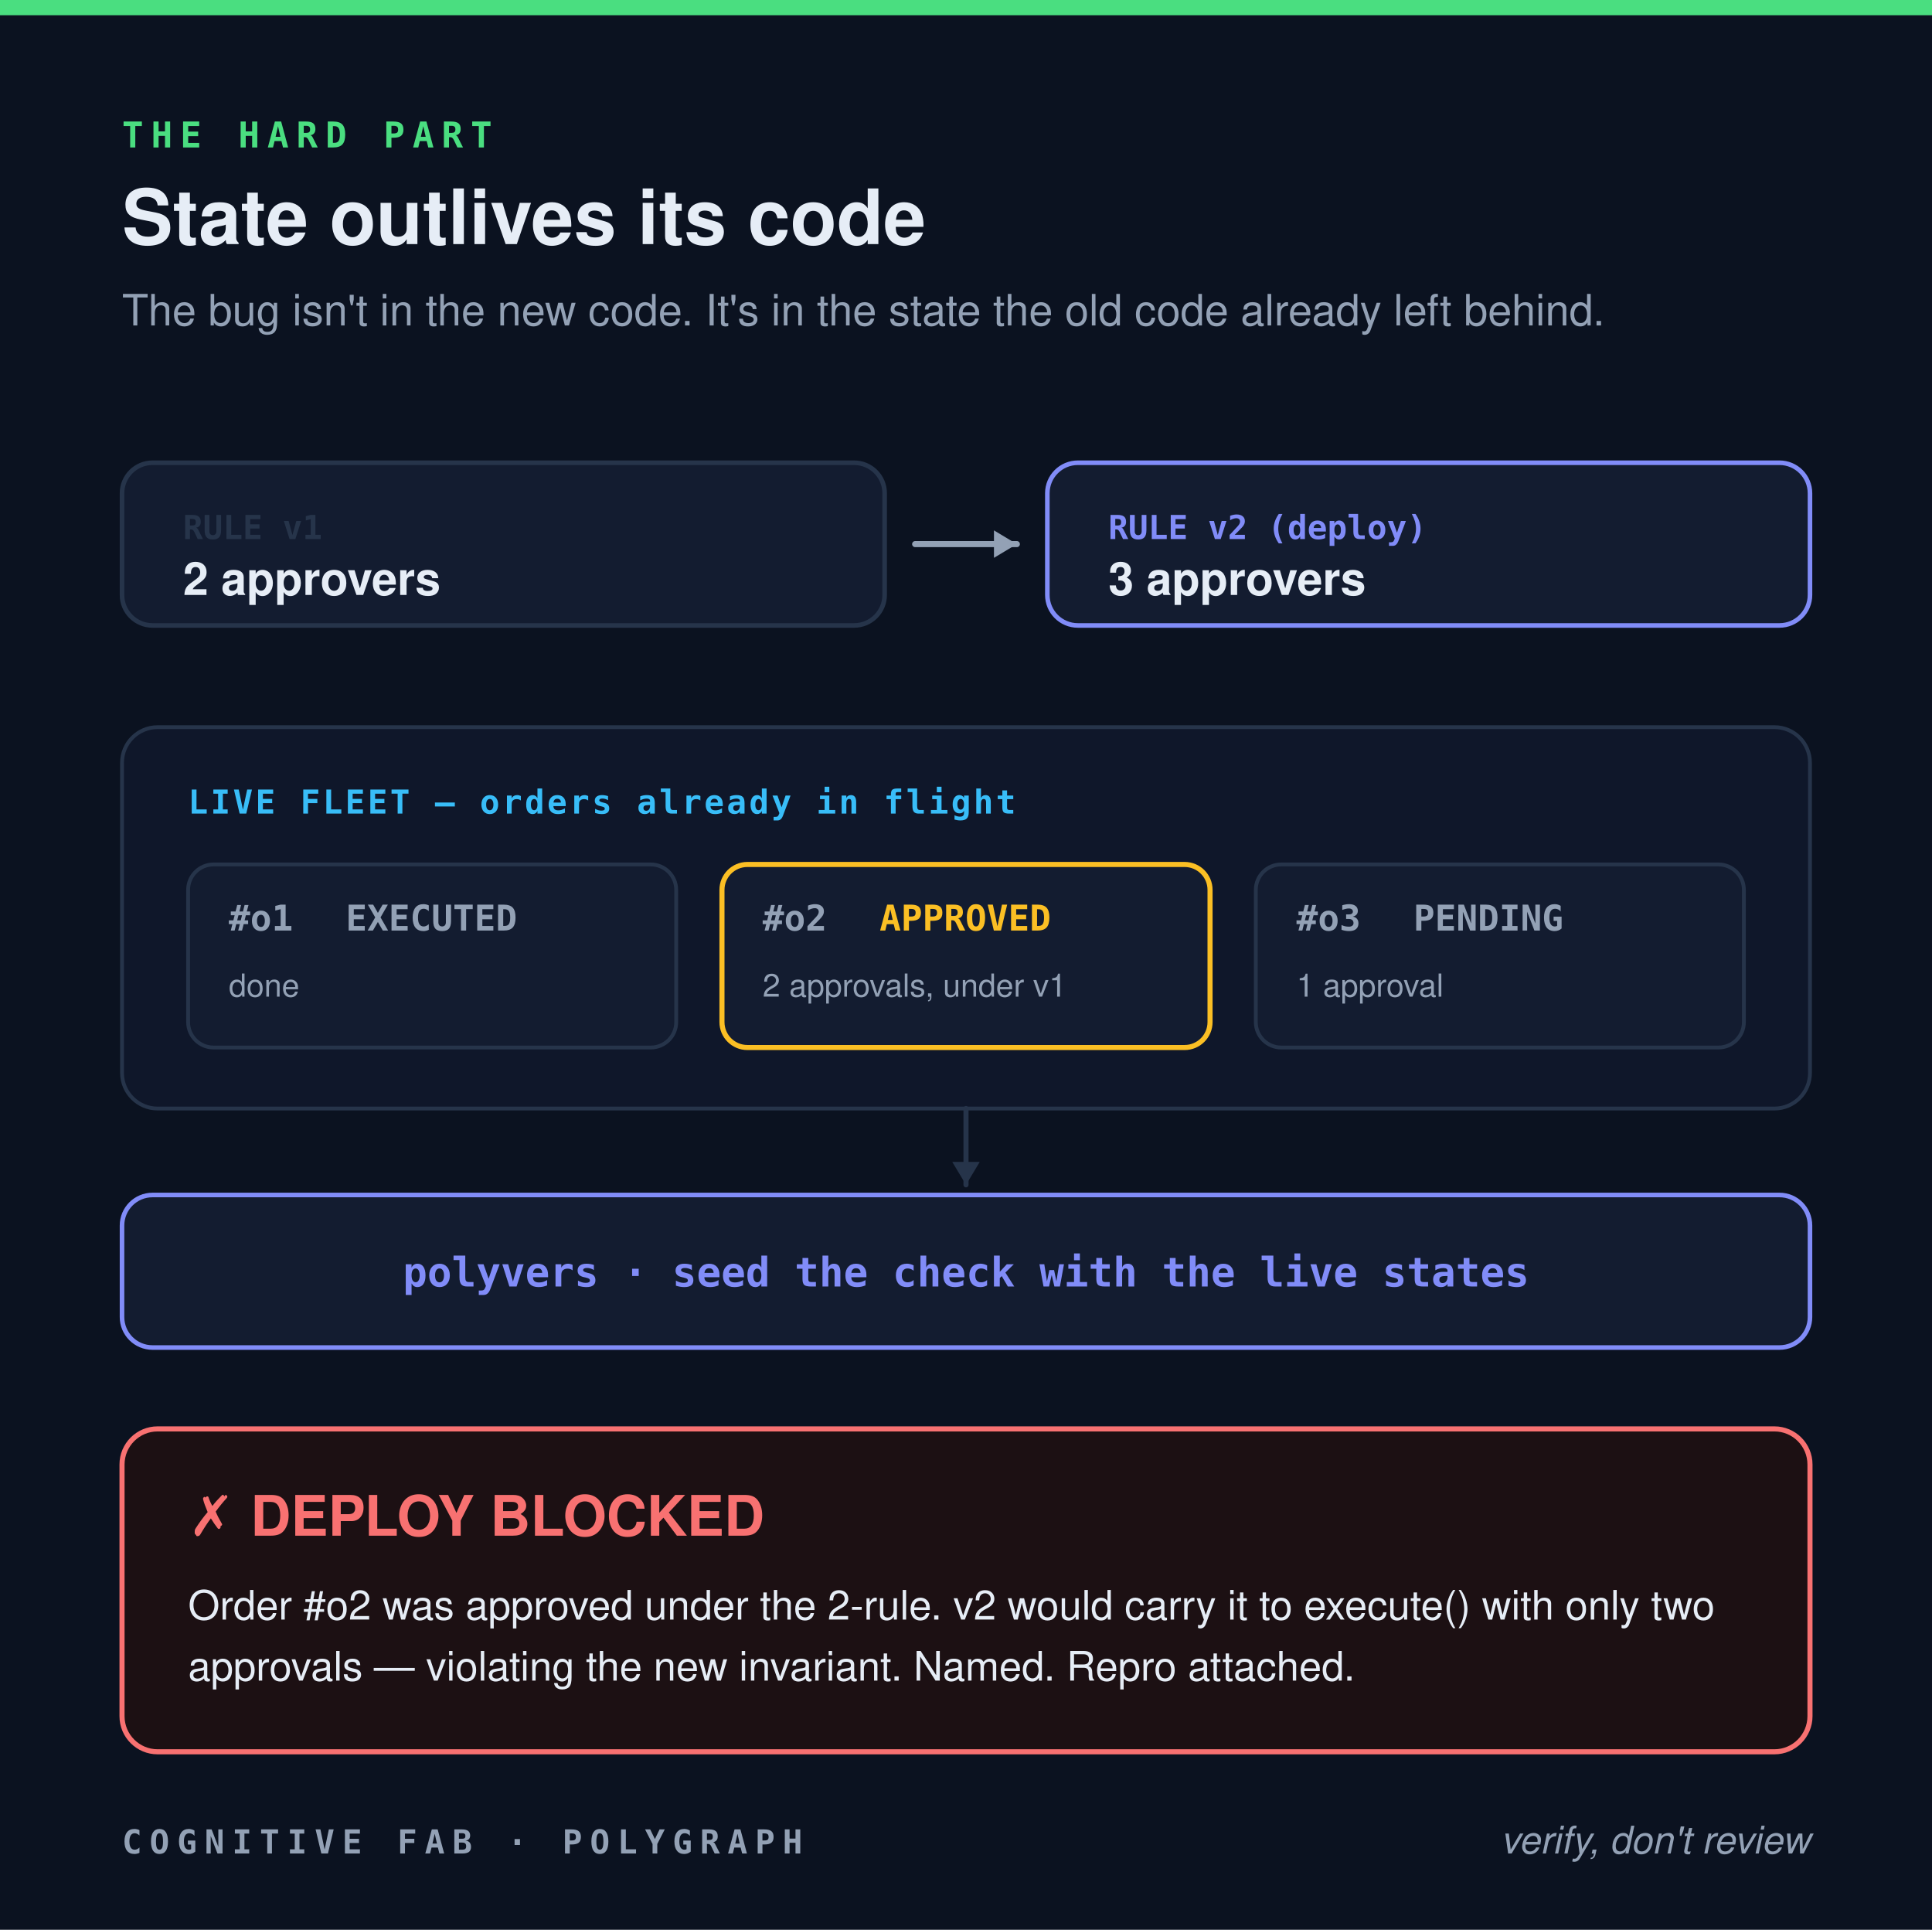
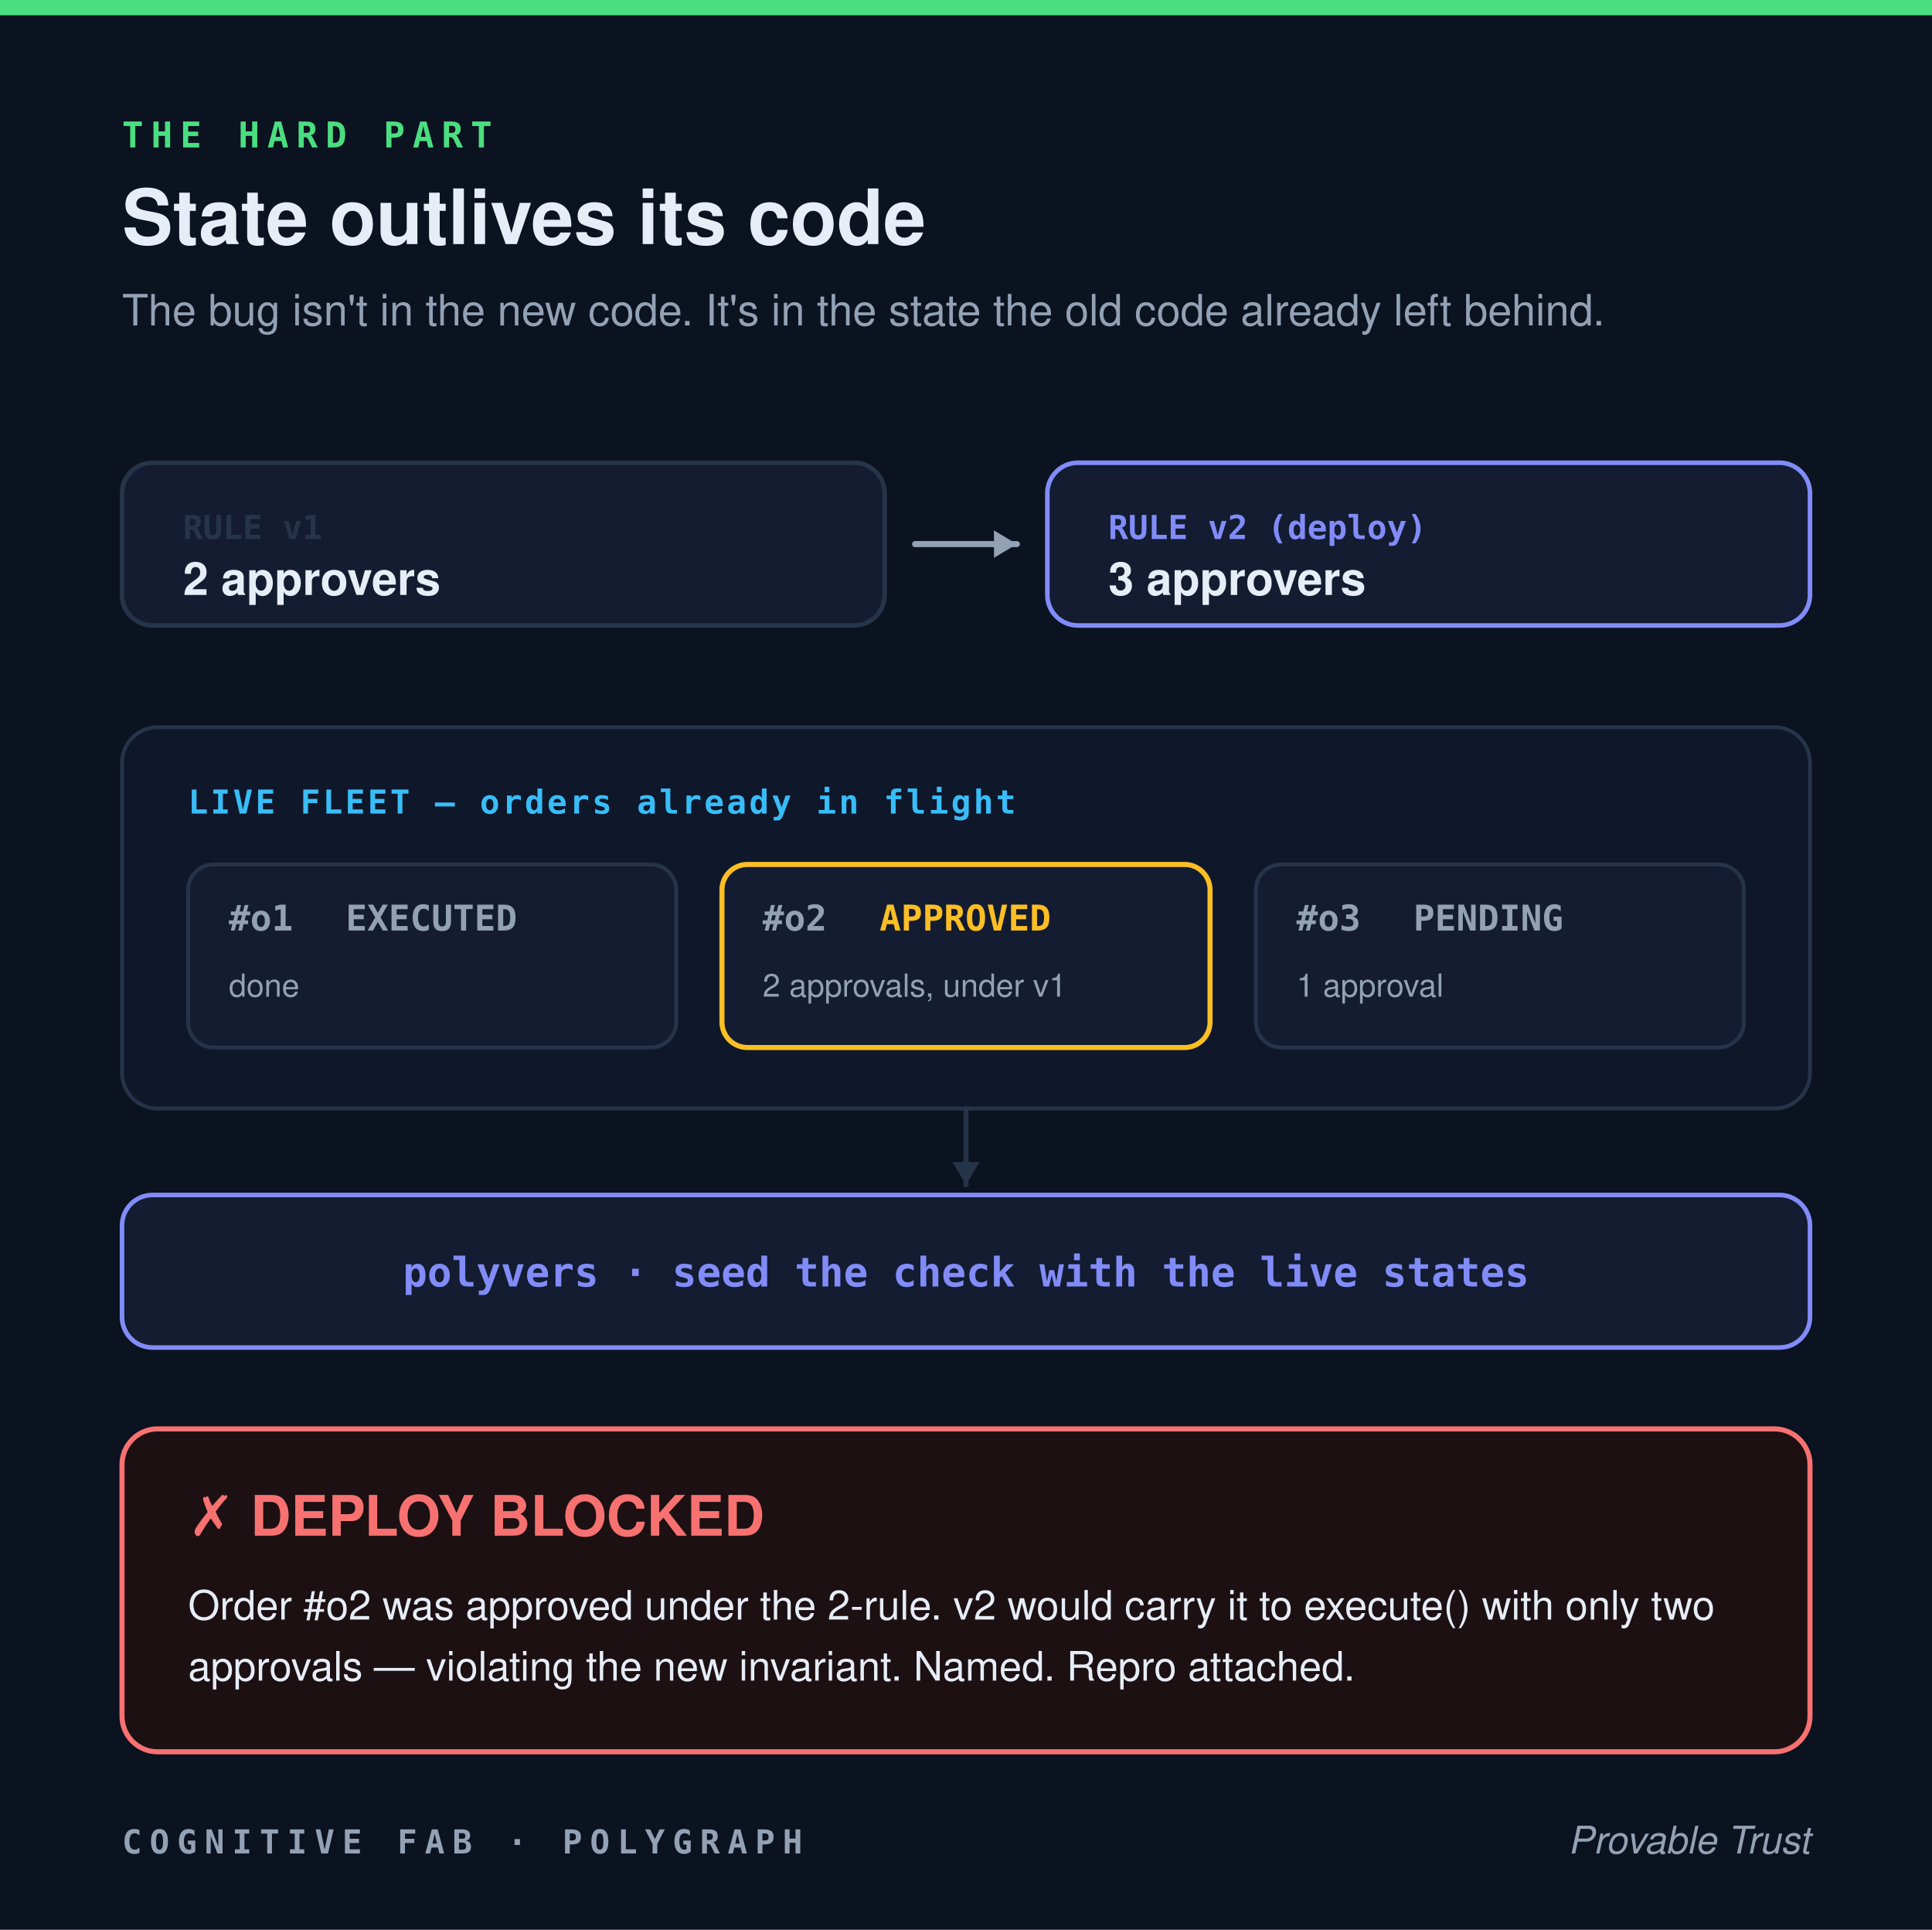
<svg xmlns="http://www.w3.org/2000/svg" width="760" height="759" viewBox="0 0 760 759">
  <rect width="760" height="759" fill="#0b1220" />
  <rect x="0" y="0" width="760" height="6" fill="#4ade80" />
  <text x="48" y="58" font-family="'DejaVu Sans Mono','Courier New', monospace" font-size="14" fill="#4ade80" font-weight="700" text-anchor="start" letter-spacing="3">THE HARD PART</text>
  <text x="48" y="96" font-family="Helvetica, Arial, sans-serif" font-size="30" fill="#e6edf6" font-weight="700" text-anchor="start">State outlives its code</text>
  <text x="48" y="128" font-family="Helvetica, Arial, sans-serif" font-size="17" fill="#93a1b5" font-weight="400" text-anchor="start">The bug isn't in the new code. It's in the state the old code already left behind.</text>
  <text x="48" y="729" font-family="'DejaVu Sans Mono','Courier New', monospace" font-size="13" fill="#93a1b5" font-weight="700" text-anchor="start" letter-spacing="3">COGNITIVE FAB · POLYGRAPH</text>
-   <text x="712" y="729" font-family="Helvetica, Arial, sans-serif" font-size="15" fill="#93a1b5" font-style="italic" text-anchor="end">verify, don't review</text>
+   <text x="712" y="729" font-family="Helvetica, Arial, sans-serif" font-size="15" fill="#93a1b5" font-style="italic" text-anchor="end">Provable Trust</text>
  <rect x="48" y="182" width="300" height="64" rx="12" fill="#131c30" stroke="#26344a" stroke-width="1.8" />
  <text x="72" y="212" font-family="'DejaVu Sans Mono','Courier New', monospace" font-size="13" fill="#26344a" font-weight="700" text-anchor="start">RULE v1</text>
  <text x="72" y="234" font-family="Helvetica, Arial, sans-serif" font-size="18" fill="#e6edf6" font-weight="700" text-anchor="start">2 approvers</text>
  <line x1="360" y1="214" x2="400" y2="214" stroke="#93a1b5" stroke-width="2.4" stroke-linecap="round" />
  <polygon points="400,214 391,219.4 391,208.6" fill="#93a1b5" />
  <rect x="412" y="182" width="300" height="64" rx="12" fill="#131c30" stroke="#818cf8" stroke-width="1.8" />
  <text x="436" y="212" font-family="'DejaVu Sans Mono','Courier New', monospace" font-size="13" fill="#818cf8" font-weight="700" text-anchor="start">RULE v2  (deploy)</text>
  <text x="436" y="234" font-family="Helvetica, Arial, sans-serif" font-size="18" fill="#e6edf6" font-weight="700" text-anchor="start">3 approvers</text>
  <rect x="48" y="286" width="664" height="150" rx="14" fill="#0f172a" stroke="#26344a" stroke-width="1.5" />
  <text x="74" y="320" font-family="'DejaVu Sans Mono','Courier New', monospace" font-size="13" fill="#38bdf8" font-weight="700" text-anchor="start" letter-spacing="1">LIVE FLEET — orders already in flight</text>
  <rect x="74" y="340" width="192" height="72" rx="10" fill="#131c30" stroke="#26344a" stroke-width="1.5" />
  <text x="90" y="366" font-family="'DejaVu Sans Mono','Courier New', monospace" font-size="14" fill="#93a1b5" font-weight="700" text-anchor="start">#o1</text>
  <text x="136" y="366" font-family="'DejaVu Sans Mono','Courier New', monospace" font-size="14" fill="#93a1b5" font-weight="700" text-anchor="start">EXECUTED</text>
  <text x="90" y="392" font-family="Helvetica, Arial, sans-serif" font-size="12.5" fill="#93a1b5" font-weight="400" text-anchor="start">done</text>
  <rect x="284" y="340" width="192" height="72" rx="10" fill="#131c30" stroke="#fbbf24" stroke-width="2" />
  <text x="300" y="366" font-family="'DejaVu Sans Mono','Courier New', monospace" font-size="14" fill="#93a1b5" font-weight="700" text-anchor="start">#o2</text>
  <text x="346" y="366" font-family="'DejaVu Sans Mono','Courier New', monospace" font-size="14" fill="#fbbf24" font-weight="700" text-anchor="start">APPROVED</text>
  <text x="300" y="392" font-family="Helvetica, Arial, sans-serif" font-size="12.5" fill="#93a1b5" font-weight="400" text-anchor="start">2 approvals, under v1</text>
  <rect x="494" y="340" width="192" height="72" rx="10" fill="#131c30" stroke="#26344a" stroke-width="1.5" />
  <text x="510" y="366" font-family="'DejaVu Sans Mono','Courier New', monospace" font-size="14" fill="#93a1b5" font-weight="700" text-anchor="start">#o3</text>
  <text x="556" y="366" font-family="'DejaVu Sans Mono','Courier New', monospace" font-size="14" fill="#93a1b5" font-weight="700" text-anchor="start">PENDING</text>
  <text x="510" y="392" font-family="Helvetica, Arial, sans-serif" font-size="12.5" fill="#93a1b5" font-weight="400" text-anchor="start">1 approval</text>
  <line x1="380" y1="436" x2="380" y2="466" stroke="#26344a" stroke-width="2" stroke-linecap="round" />
  <polygon points="380,466 374.6,457 385.4,457" fill="#26344a" />
  <rect x="48" y="470" width="664" height="60" rx="12" fill="#131c30" stroke="#818cf8" stroke-width="1.8" />
  <text x="380" y="506" font-family="'DejaVu Sans Mono','Courier New', monospace" font-size="16" fill="#818cf8" font-weight="700" text-anchor="middle">polyvers · seed the check with the live states</text>
  <rect x="48" y="562" width="664" height="127" rx="14" fill="#1c1013" stroke="#f87171" stroke-width="2" />
  <text x="74" y="604" font-family="Helvetica, Arial, sans-serif" font-size="22" fill="#f87171" font-weight="800" text-anchor="start">✗ DEPLOY BLOCKED</text>
  <text x="74" y="637" font-family="Helvetica, Arial, sans-serif" font-size="16" fill="#e6edf6" font-weight="400" text-anchor="start">Order #o2 was approved under the 2-rule. v2 would carry it to execute() with only two</text>
  <text x="74" y="661" font-family="Helvetica, Arial, sans-serif" font-size="16" fill="#e6edf6" font-weight="400" text-anchor="start">approvals — violating the new invariant. Named. Repro attached.</text>
</svg>
